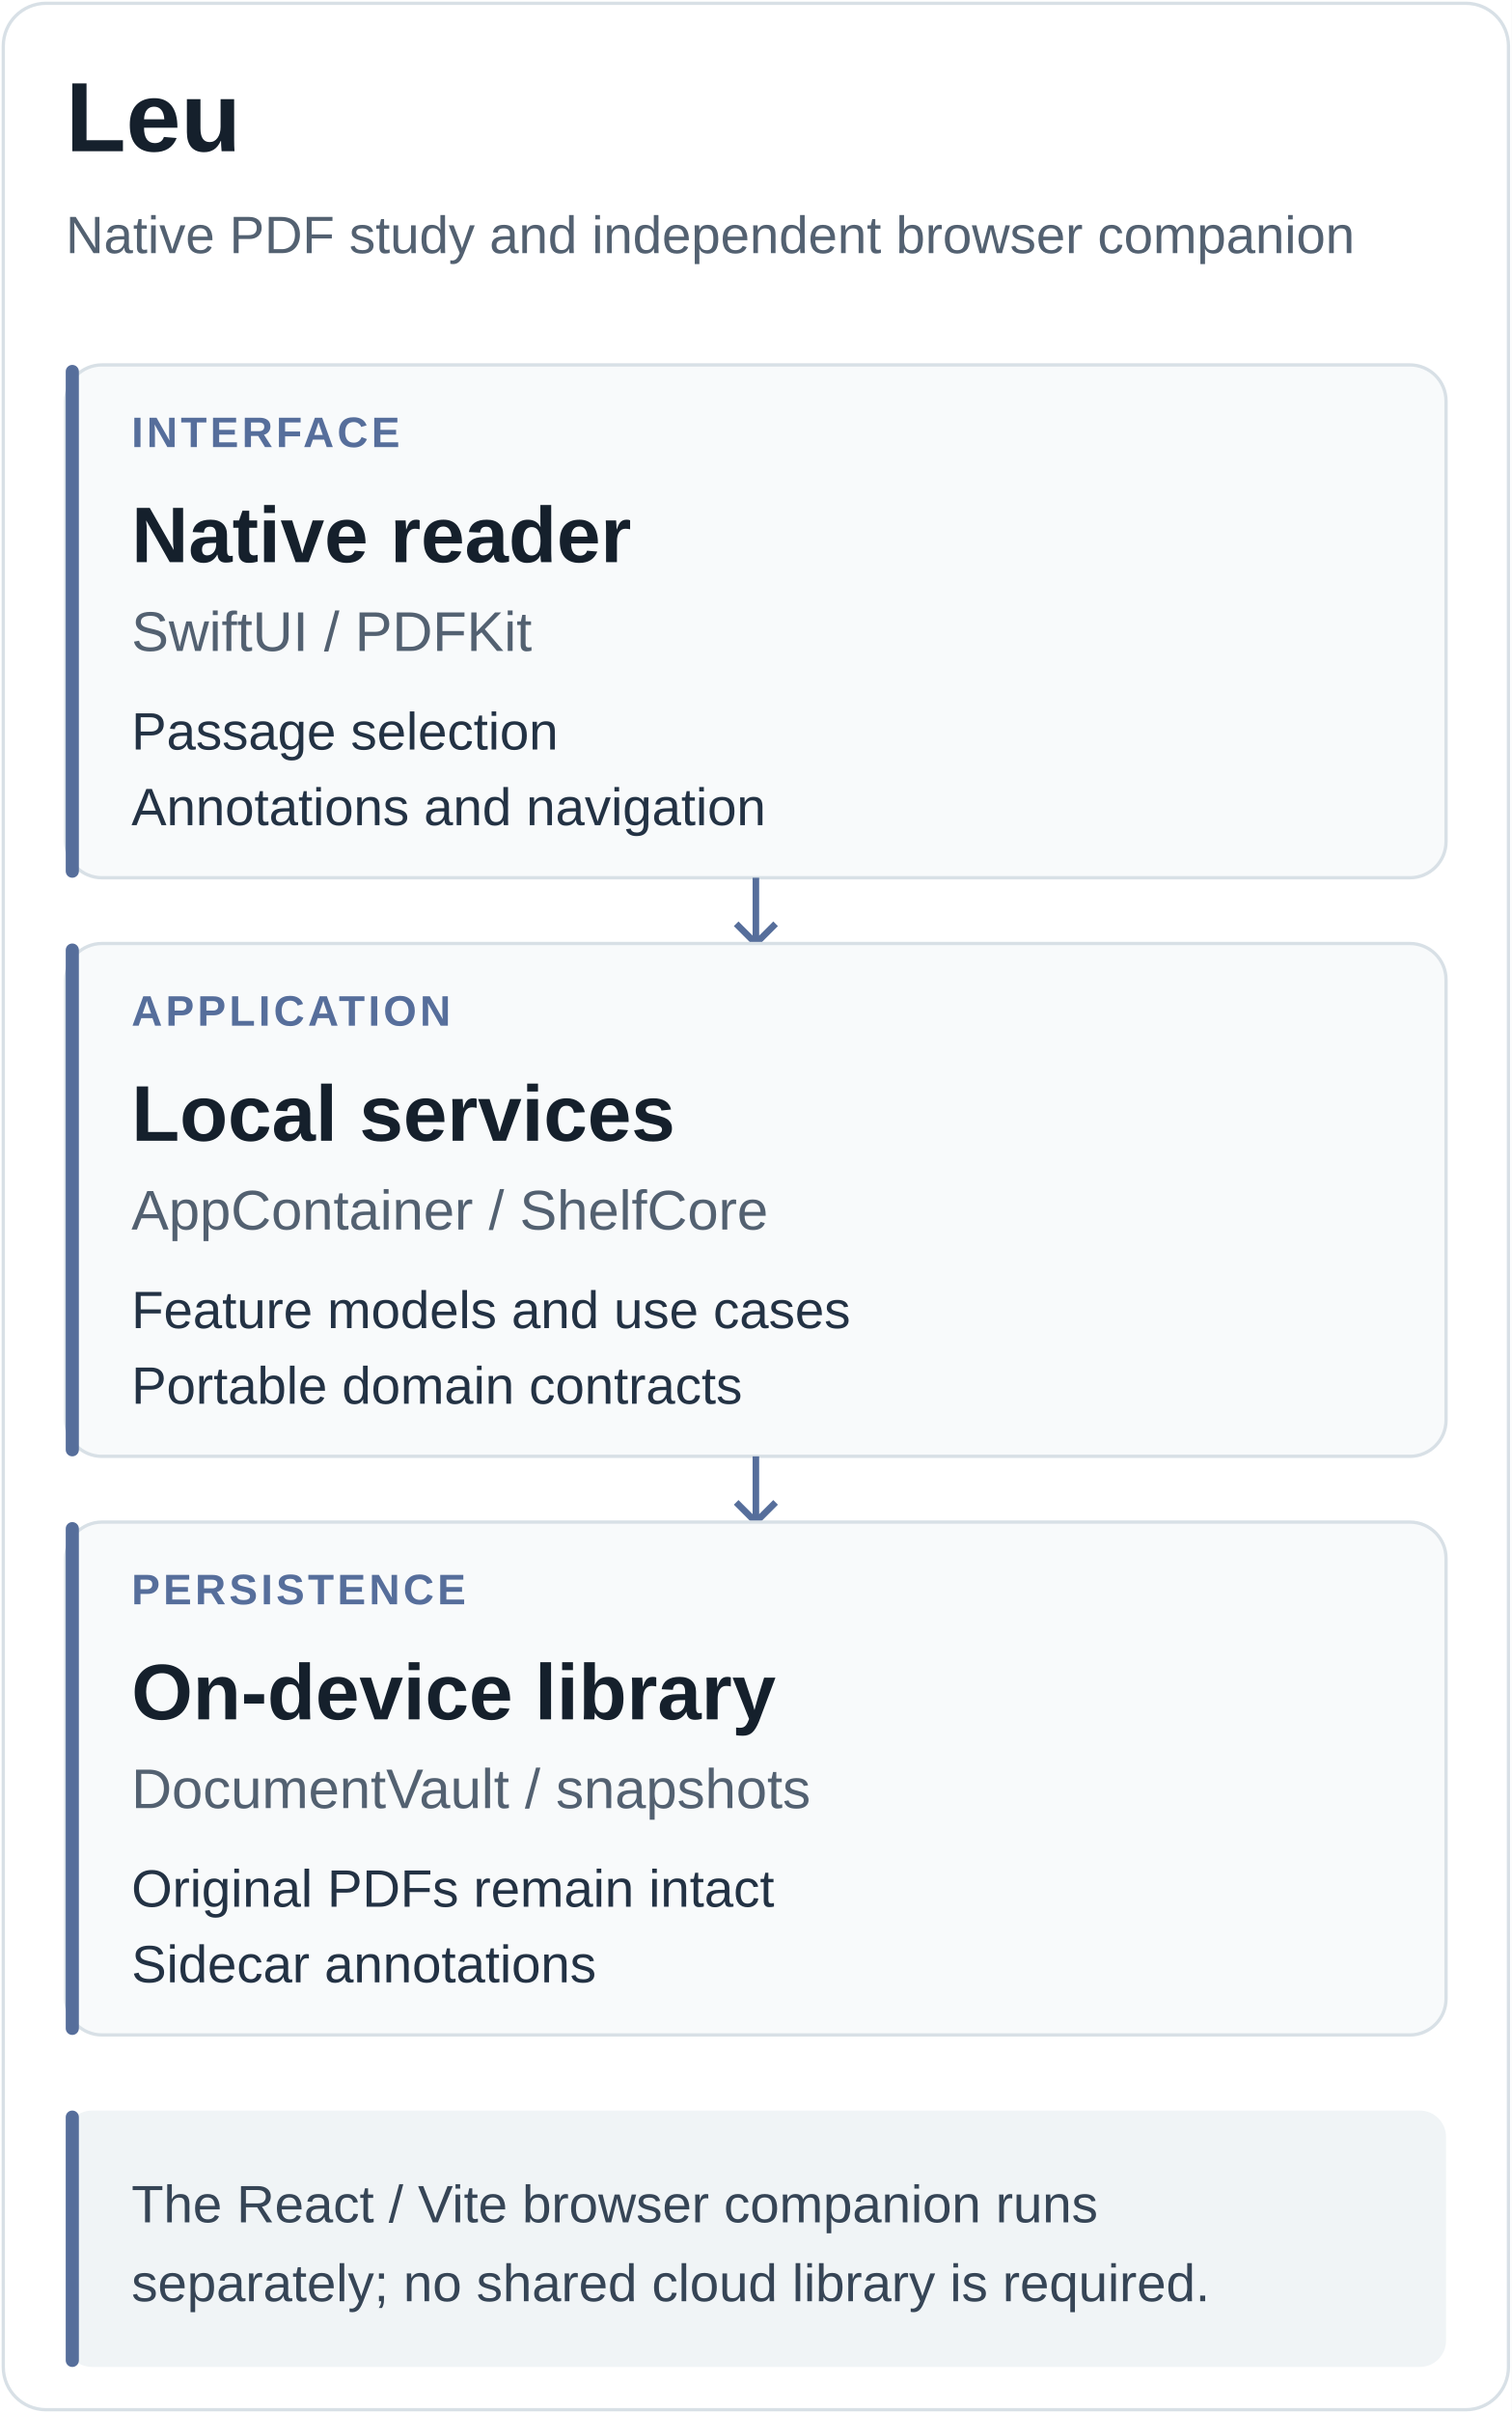
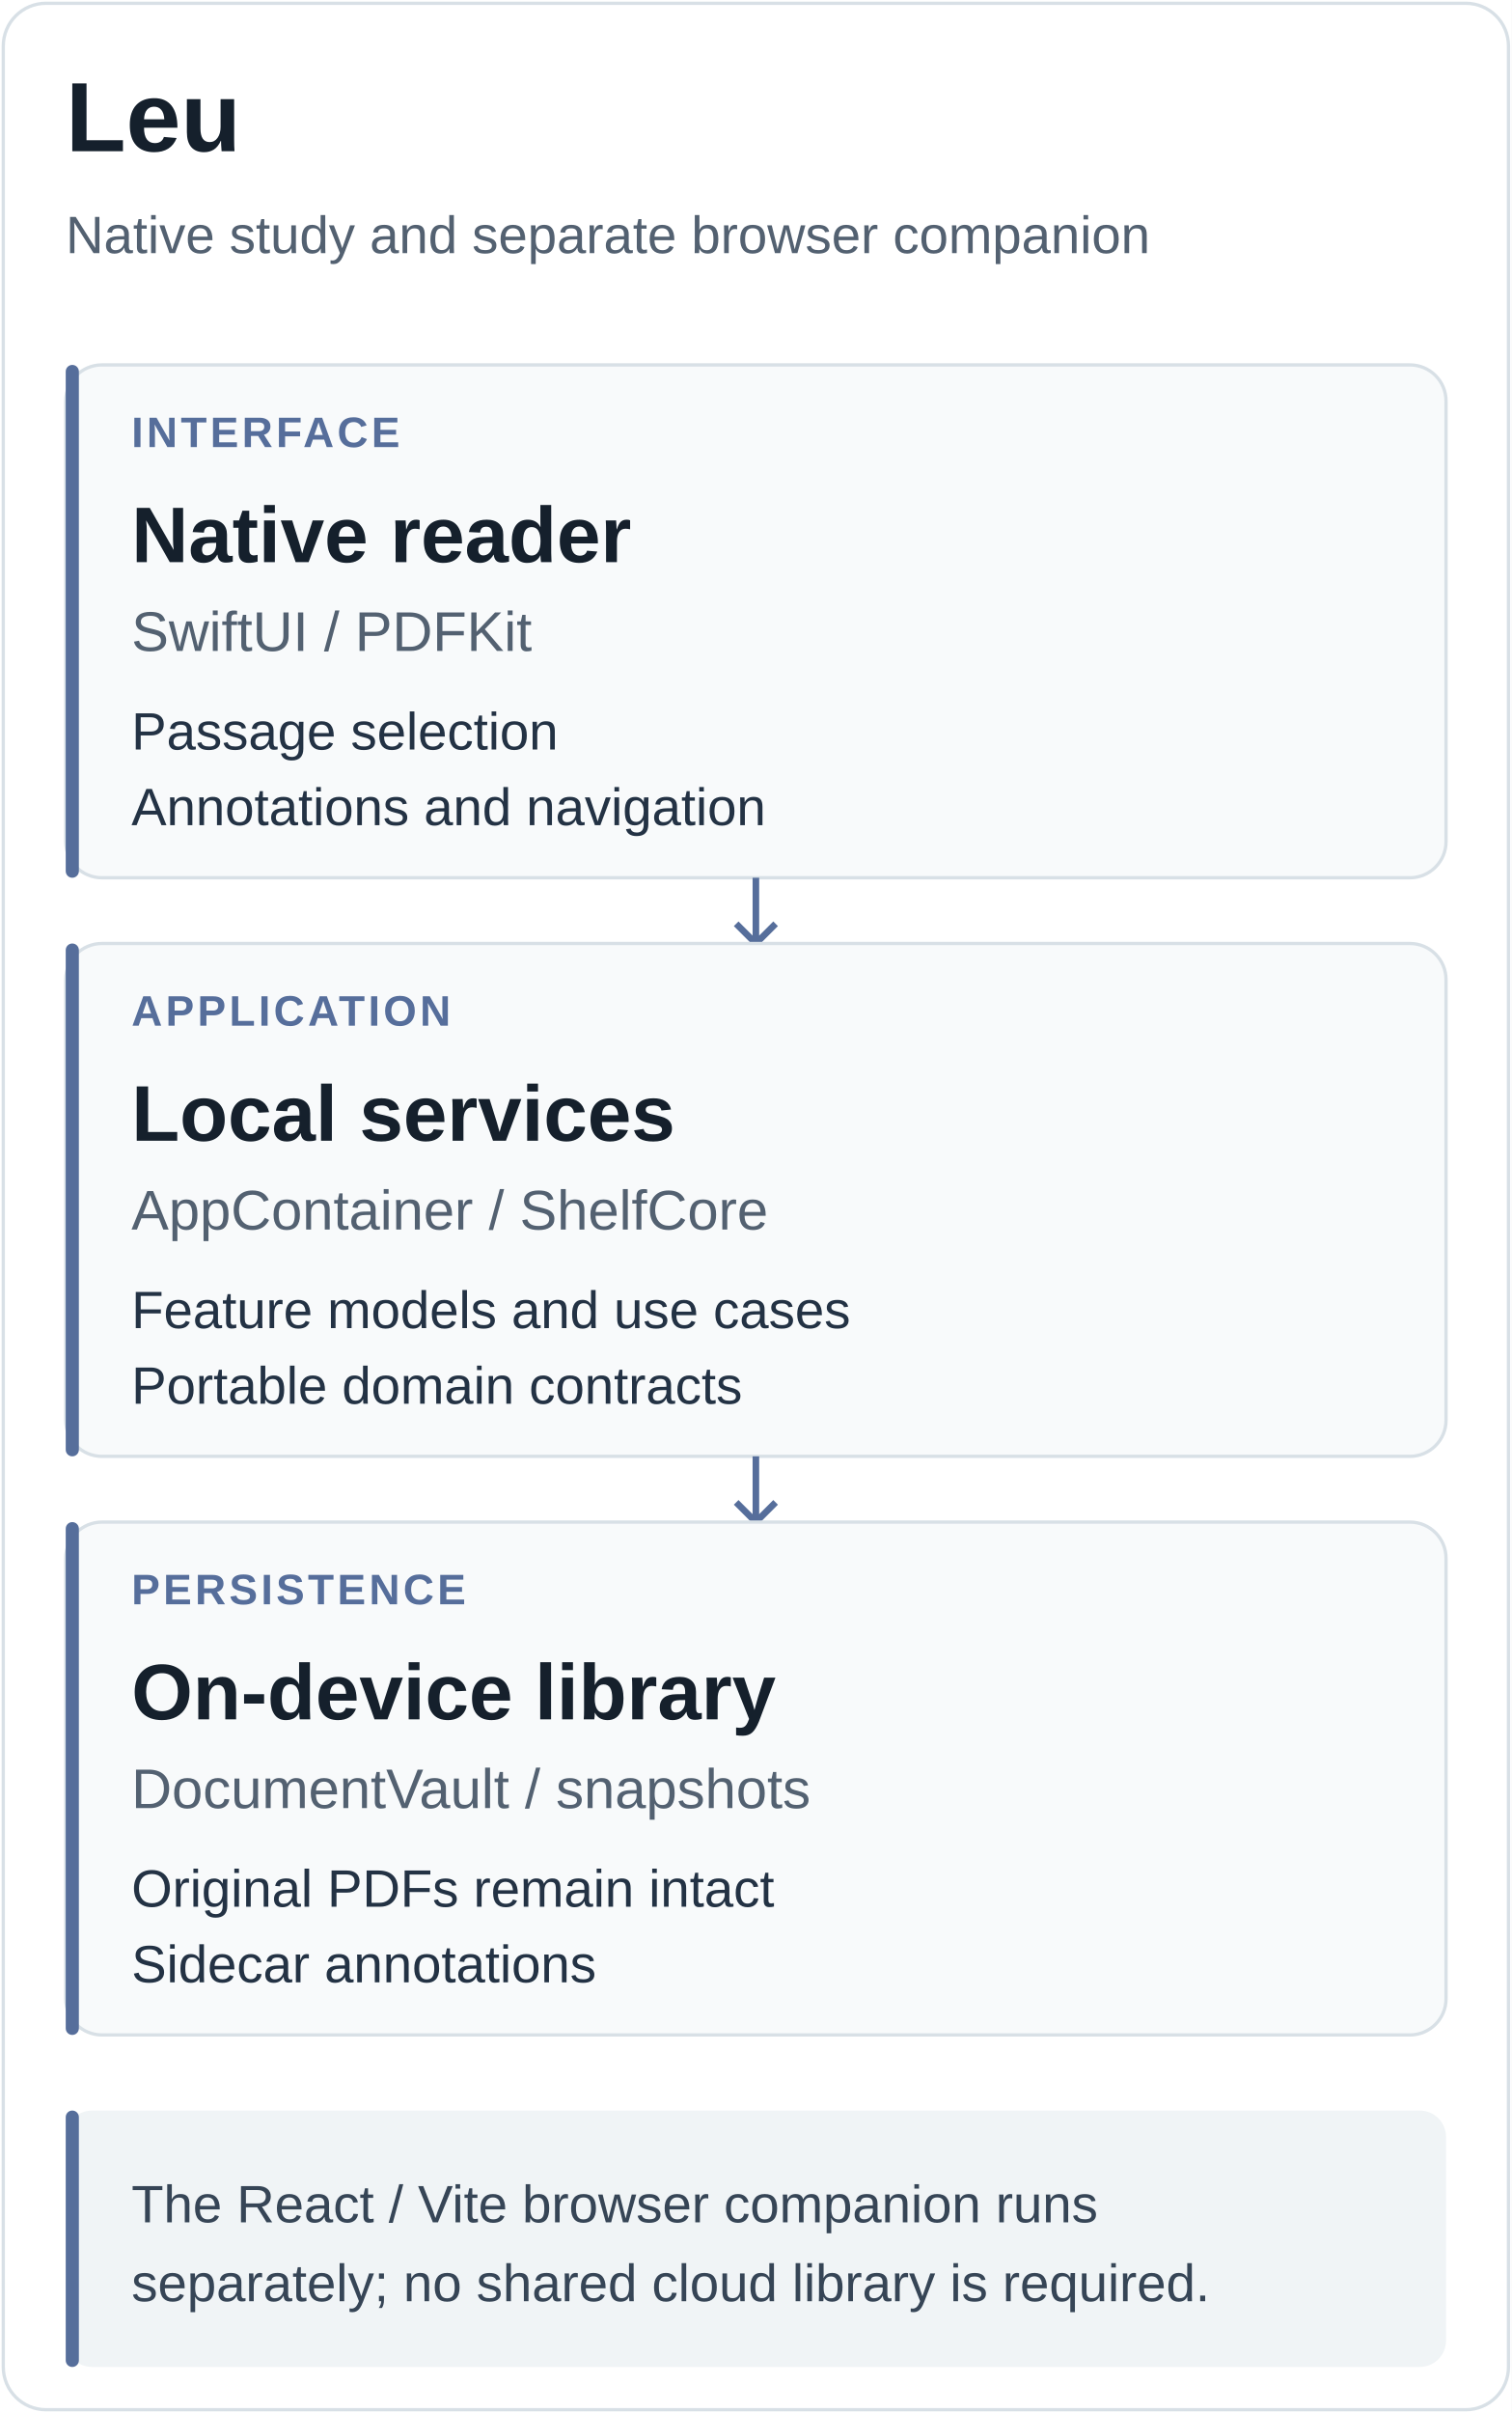
<svg xmlns="http://www.w3.org/2000/svg" width="460" height="734" viewBox="0 0 460 734" role="img" aria-labelledby="title desc">
  <rect width="460" height="734" fill="#fff" />
  <rect x="1" y="1" width="458" height="732" rx="13" fill="none" stroke="#D8E0E6" />
  <g font-family="Arial,Helvetica,sans-serif">
    <text x="20" y="46" font-size="30" font-weight="700" fill="#15202C">Leu</text>
-     <text x="20" y="77" font-size="16" fill="#536171">Native PDF study and independent browser companion</text>
+     <text x="20" y="77" font-size="16" fill="#536171">Native study and separate browser companion</text>
    <rect x="20" y="111" width="420" height="156" rx="11" fill="#F8FAFB" stroke="#D8E0E6" />
    <rect x="20" y="111" width="4" height="156" rx="2" fill="#566E9B" />
    <text x="40" y="136" fill="#566E9B" font-size="13" font-weight="700" letter-spacing="1">INTERFACE</text>
    <text x="40" y="171" fill="#15202C" font-size="24" font-weight="700">Native reader</text>
    <text x="40" y="198" fill="#536171" font-size="17">SwiftUI / PDFKit</text>
    <text x="40" y="228" fill="#233244" font-size="16">Passage selection</text>
    <text x="40" y="251" fill="#233244" font-size="16">Annotations and navigation</text>
    <path d="M230 267v20m-6-6 6 6 6-6" fill="none" stroke="#566E9B" stroke-width="2" />
    <rect x="20" y="287" width="420" height="156" rx="11" fill="#F8FAFB" stroke="#D8E0E6" />
    <rect x="20" y="287" width="4" height="156" rx="2" fill="#566E9B" />
    <text x="40" y="312" fill="#566E9B" font-size="13" font-weight="700" letter-spacing="1">APPLICATION</text>
    <text x="40" y="347" fill="#15202C" font-size="24" font-weight="700">Local services</text>
    <text x="40" y="374" fill="#536171" font-size="17">AppContainer / ShelfCore</text>
    <text x="40" y="404" fill="#233244" font-size="16">Feature models and use cases</text>
    <text x="40" y="427" fill="#233244" font-size="16">Portable domain contracts</text>
    <path d="M230 443v20m-6-6 6 6 6-6" fill="none" stroke="#566E9B" stroke-width="2" />
    <rect x="20" y="463" width="420" height="156" rx="11" fill="#F8FAFB" stroke="#D8E0E6" />
    <rect x="20" y="463" width="4" height="156" rx="2" fill="#566E9B" />
    <text x="40" y="488" fill="#566E9B" font-size="13" font-weight="700" letter-spacing="1">PERSISTENCE</text>
    <text x="40" y="523" fill="#15202C" font-size="24" font-weight="700">On-device library</text>
    <text x="40" y="550" fill="#536171" font-size="17">DocumentVault / snapshots</text>
    <text x="40" y="580" fill="#233244" font-size="16">Original PDFs remain intact</text>
    <text x="40" y="603" fill="#233244" font-size="16">Sidecar annotations</text>
    <rect x="20" y="642" width="420" height="78" rx="8" fill="#F0F4F6" />
    <rect x="20" y="642" width="4" height="78" rx="2" fill="#566E9B" />
    <text x="40" y="676" font-size="16" fill="#364556">The React / Vite browser companion runs</text>
    <text x="40" y="700" font-size="16" fill="#364556">separately; no shared cloud library is required.</text>
  </g>
</svg>
